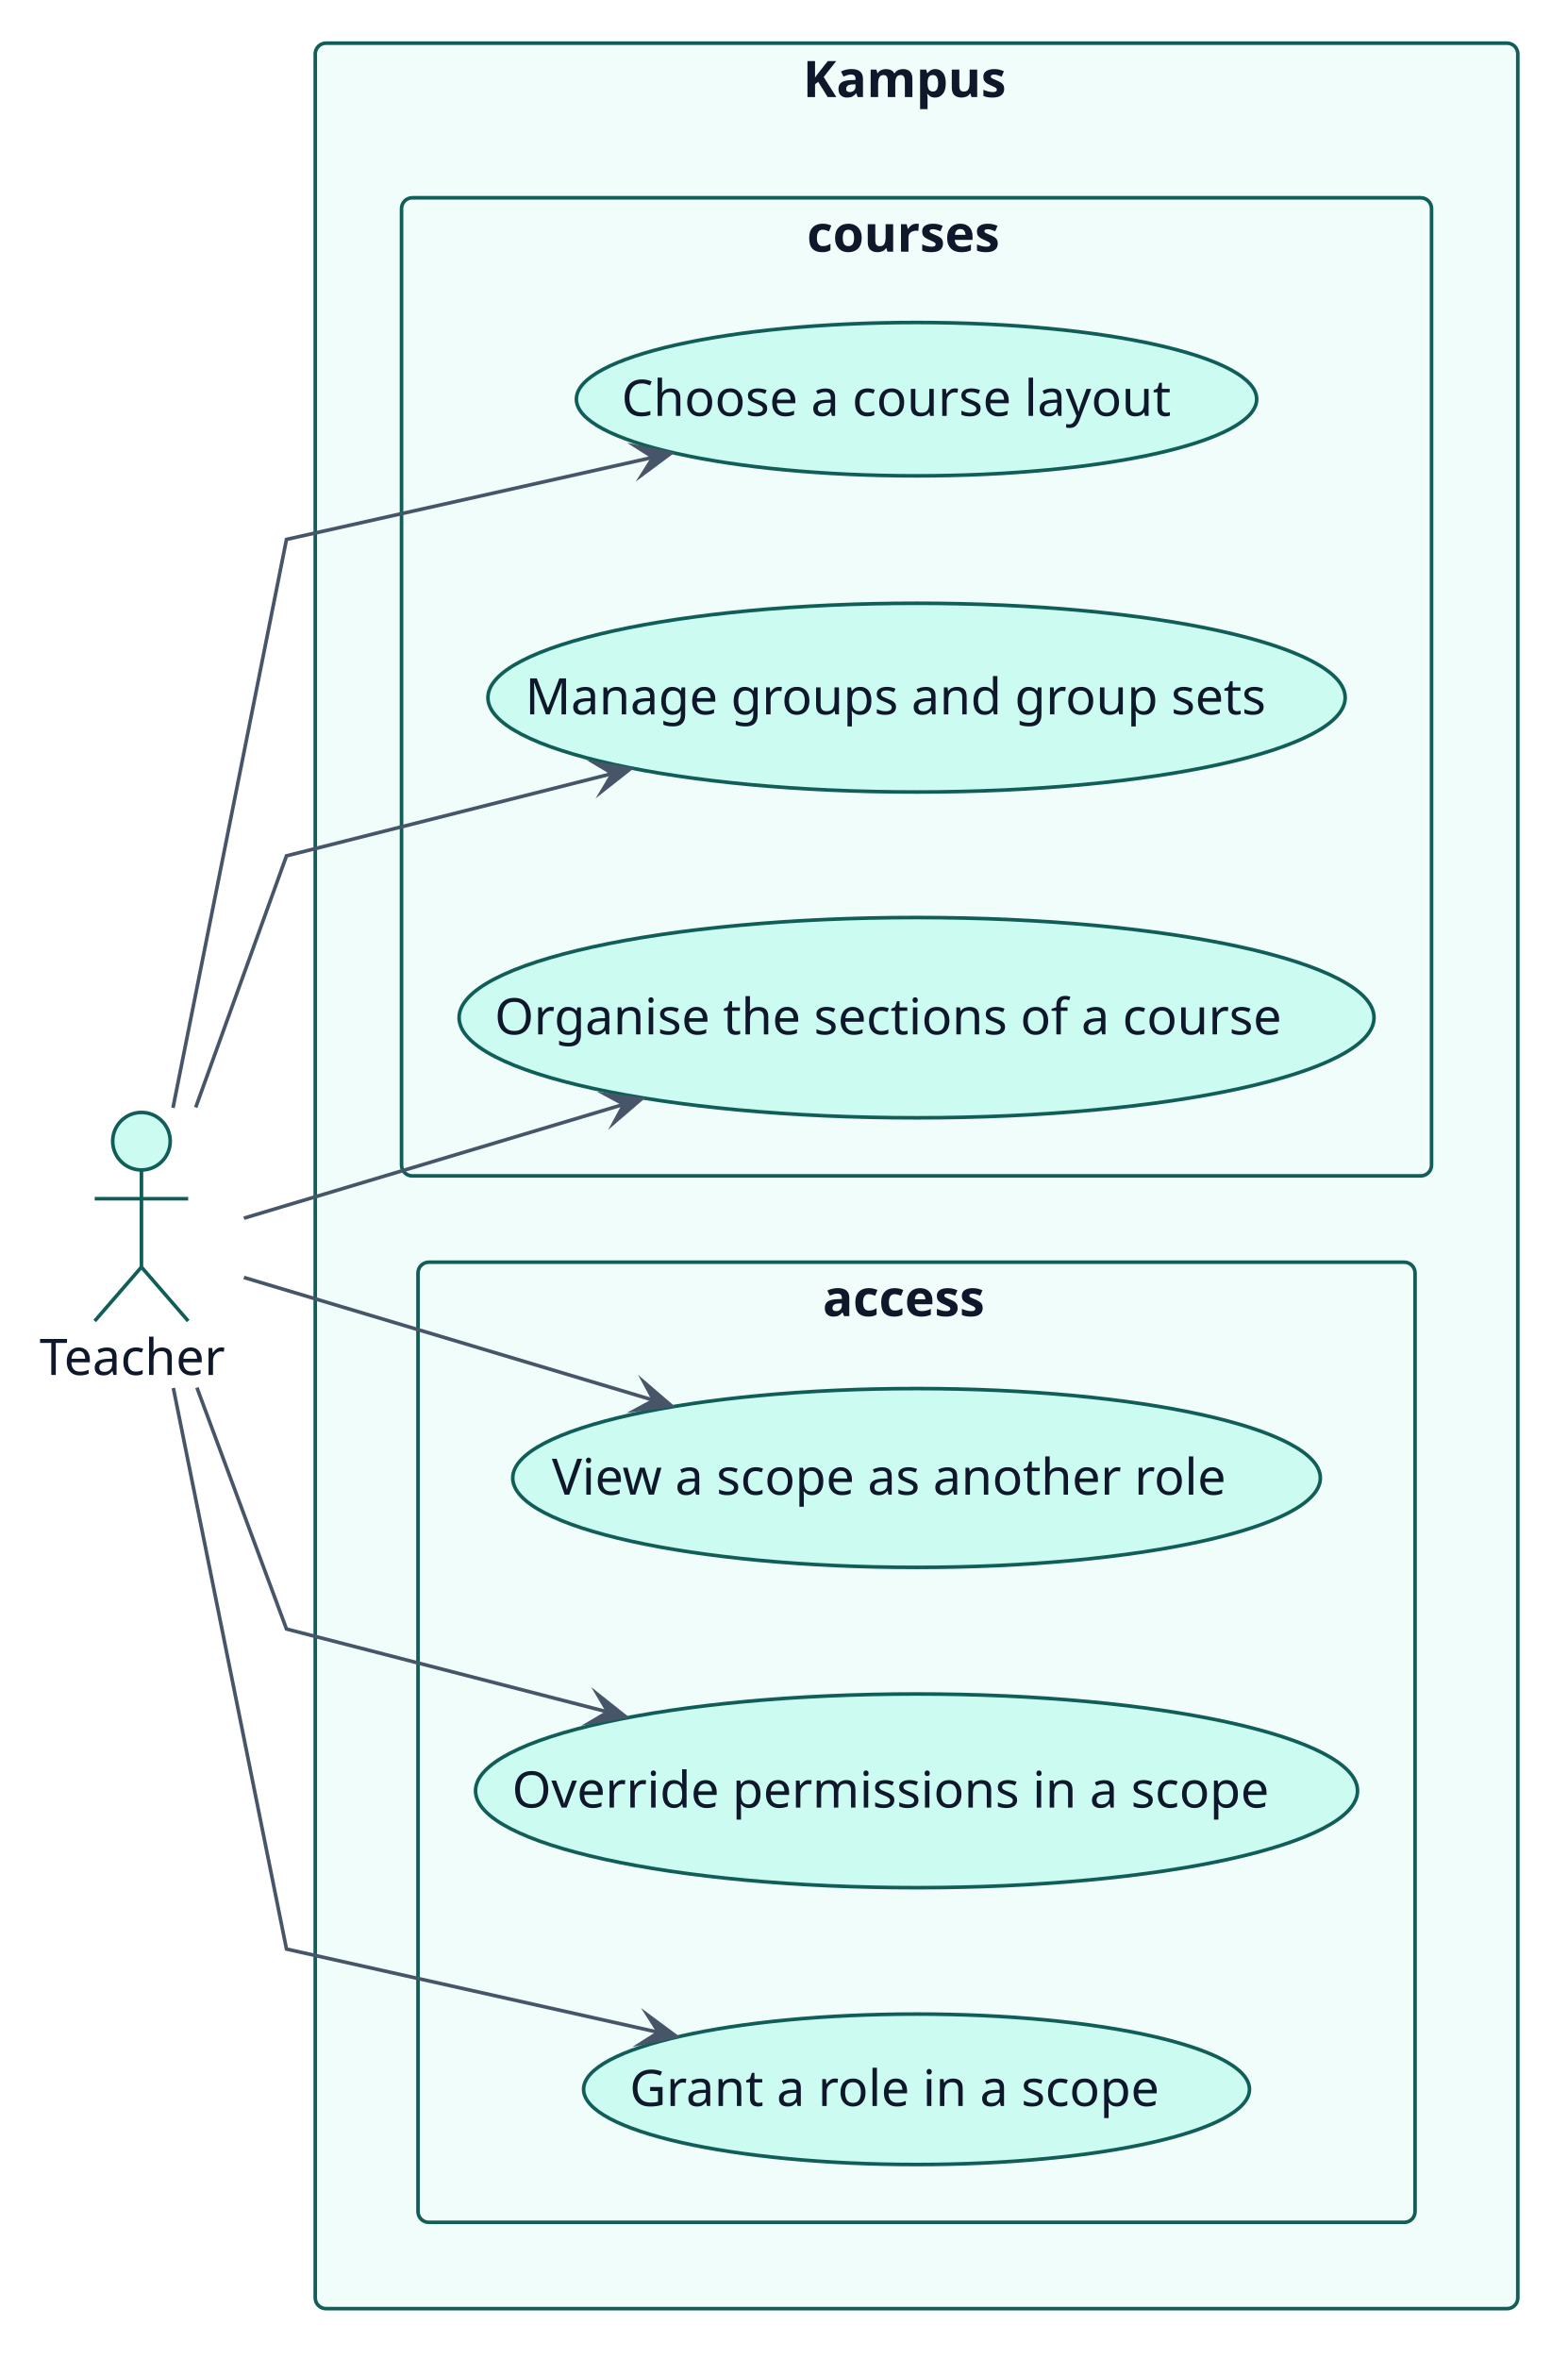
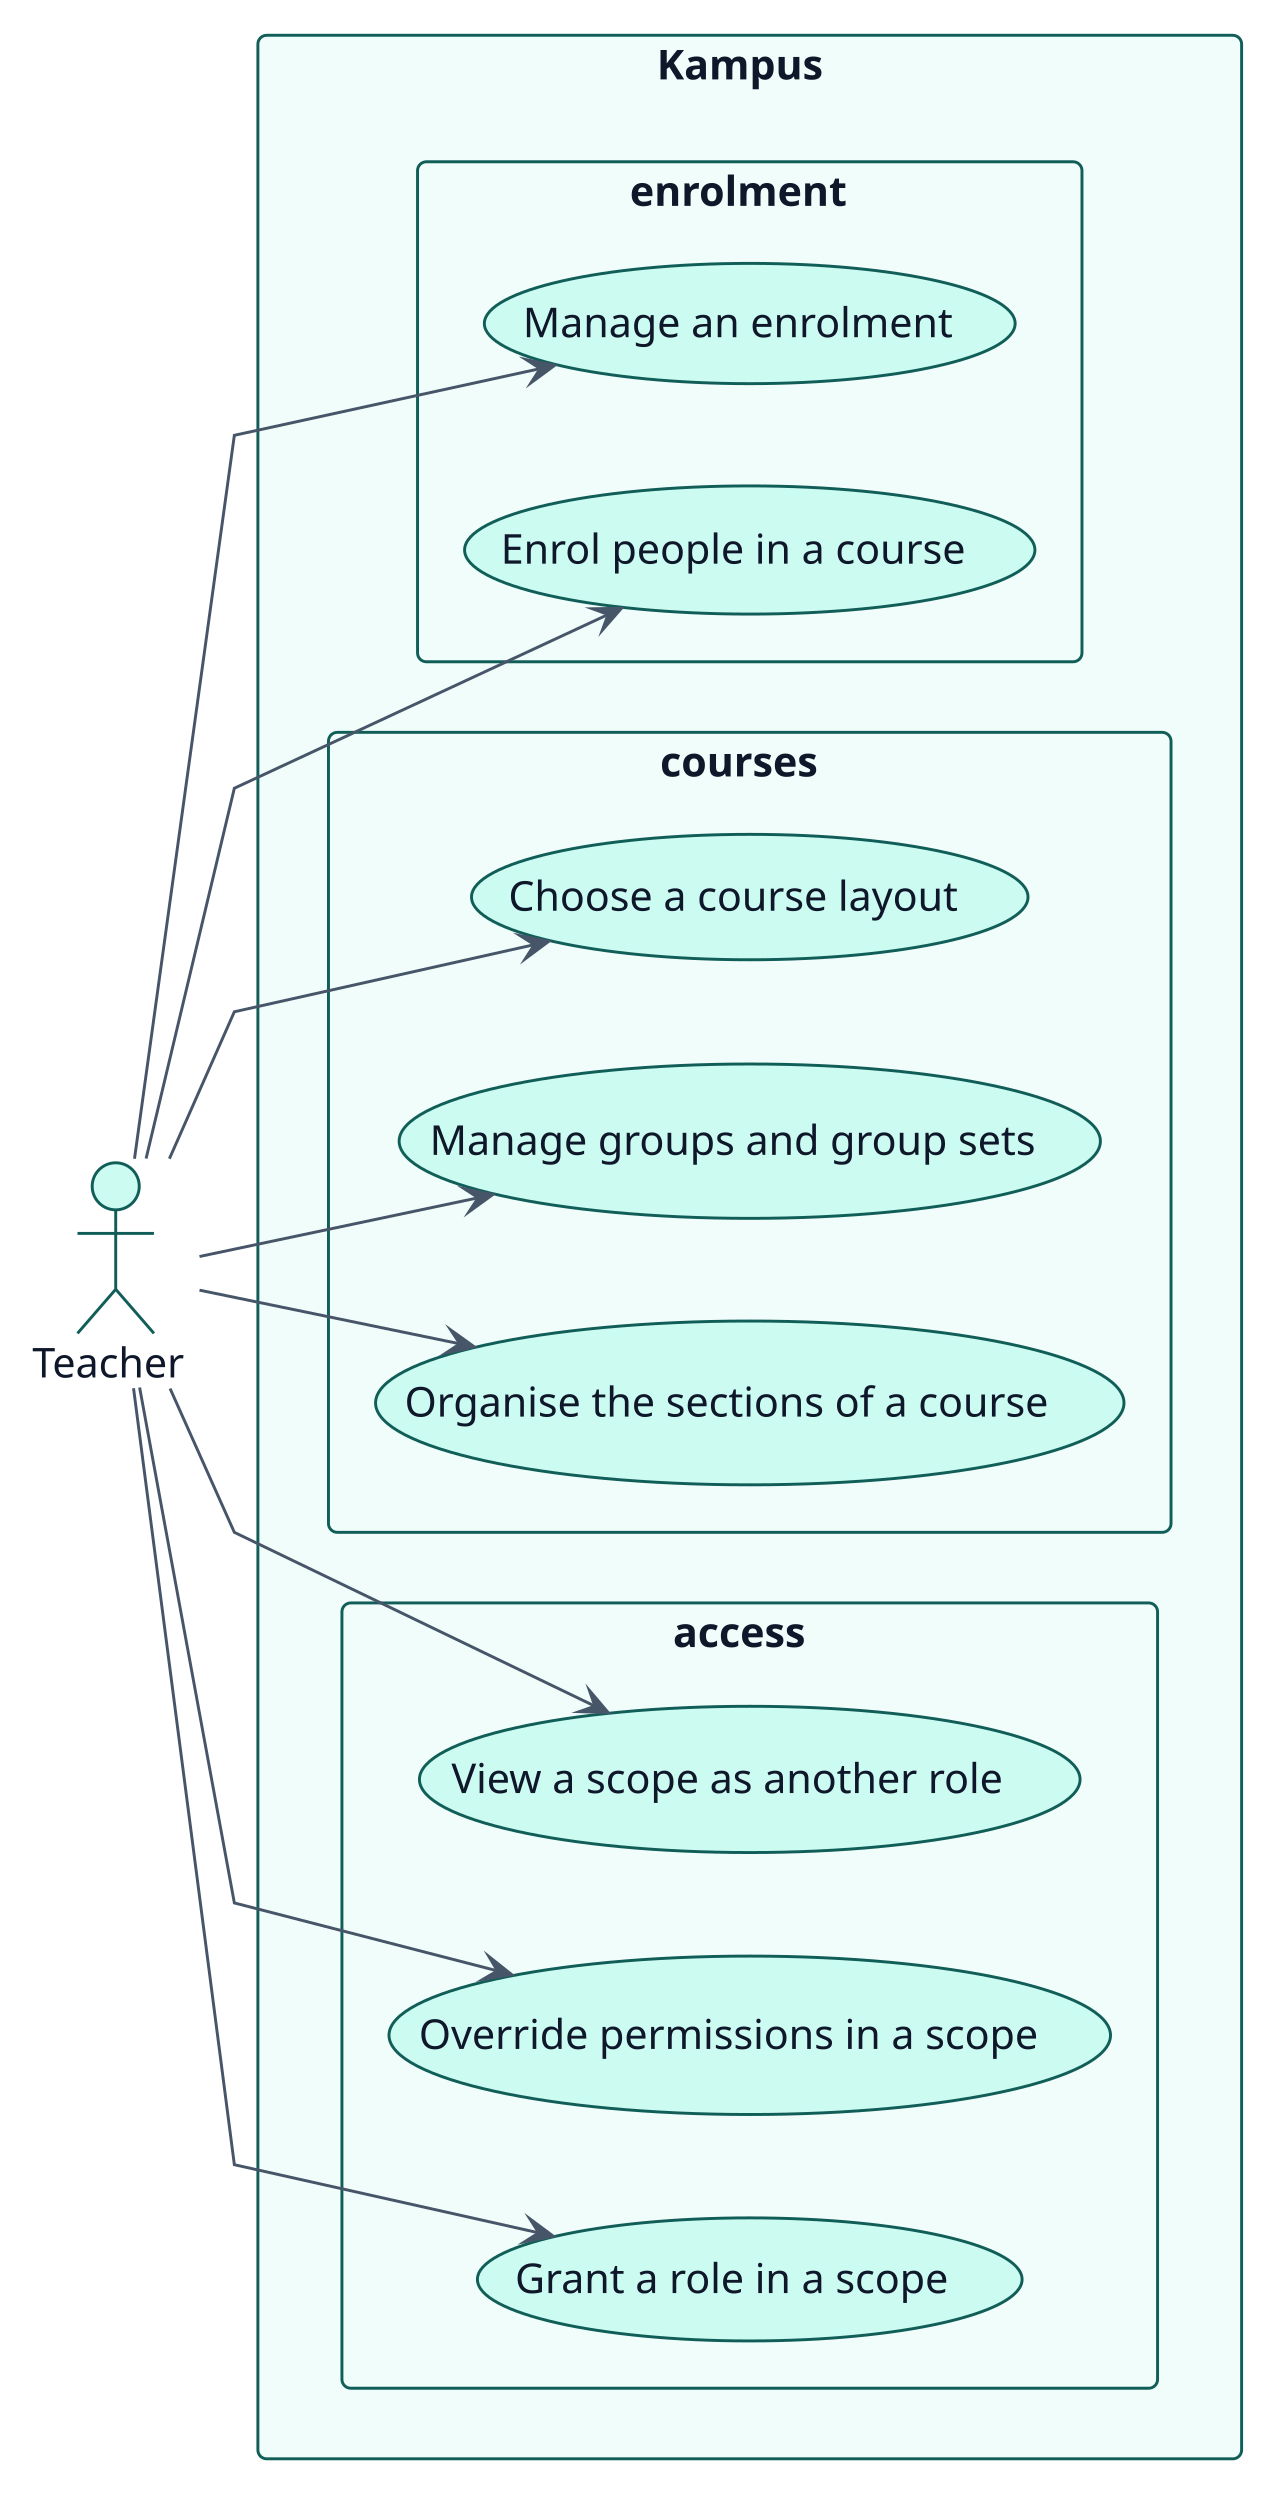
- <svg xmlns="http://www.w3.org/2000/svg" version="1.1" data-diagram-type="DESCRIPTION" style="width:436px;height:656px;background:#FFFFFF;" width="436px" height="656px" viewBox="0 0 436 656" zoomAndPan="magnify" preserveAspectRatio="none" contentStyleType="text/css">
+ <svg xmlns="http://www.w3.org/2000/svg" version="1.1" data-diagram-type="DESCRIPTION" style="width:436px;height:850px;background:#FFFFFF;" width="436px" height="850px" viewBox="0 0 436 850" zoomAndPan="magnify" preserveAspectRatio="none" contentStyleType="text/css">
  <defs />
  <g font-family="sans-serif" lengthAdjust="spacing">
    <g class="cluster" data-qualified-name="Kampus" id="ent0002" data-source-line="111">
-       <rect x="87.68" y="12" width="334.47" height="630" fill="#F0FDFA" style="stroke:#115E59;stroke-width:1;" rx="3" ry="3" />
+       <rect x="87.68" y="12" width="334.47" height="824" fill="#F0FDFA" style="stroke:#115E59;stroke-width:1;" rx="3" ry="3" />
      <text x="223.312" y="26.995" fill="#0F172A" font-size="14" textLength="63.205" font-weight="700" font-family="Verdana">Kampus</text>
    </g>
    <g class="cluster" data-qualified-name="Kampus.access" id="ent0003" data-source-line="112">
-       <rect x="116.26" y="351" width="277.31" height="267" fill="#F0FDFA" style="stroke:#115E59;stroke-width:1;" rx="3" ry="3" />
-       <text x="228.812" y="365.995" fill="#0F172A" font-size="14" textLength="52.206" font-weight="700" font-family="Verdana">access</text>
+       <rect x="116.26" y="545" width="277.31" height="267" fill="#F0FDFA" style="stroke:#115E59;stroke-width:1;" rx="3" ry="3" />
+       <text x="228.812" y="559.995" fill="#0F172A" font-size="14" textLength="52.206" font-weight="700" font-family="Verdana">access</text>
    </g>
    <g class="cluster" data-qualified-name="Kampus.courses" id="ent0007" data-source-line="117">
-       <rect x="111.68" y="55" width="286.47" height="272" fill="#F0FDFA" style="stroke:#115E59;stroke-width:1;" rx="3" ry="3" />
-       <text x="224.44" y="69.995" fill="#0F172A" font-size="14" textLength="60.949" font-weight="700" font-family="Verdana">courses</text>
+       <rect x="111.68" y="249" width="286.47" height="272" fill="#F0FDFA" style="stroke:#115E59;stroke-width:1;" rx="3" ry="3" />
+       <text x="224.44" y="263.995" fill="#0F172A" font-size="14" textLength="60.949" font-weight="700" font-family="Verdana">courses</text>
+     </g>
+     <g class="cluster" data-qualified-name="Kampus.enrolment" id="ent0011" data-source-line="122">
+       <rect x="141.96" y="55" width="225.91" height="170" fill="#F0FDFA" style="stroke:#115E59;stroke-width:1;" rx="3" ry="3" />
+       <text x="214.152" y="69.995" fill="#0F172A" font-size="14" textLength="81.525" font-weight="700" font-family="Verdana">enrolment</text>
    </g>
    <g class="entity" data-qualified-name="Kampus.access.UC_grantRole" id="ent0004" data-source-line="113">
-       <ellipse cx="254.918" cy="581" rx="92.598" ry="20.92" fill="#CCFBF1" style="stroke:#115E59;stroke-width:1;" />
-       <text x="175.119" y="585.648" fill="#0F172A" font-size="14" textLength="159.599" font-family="Verdana">Grant a role in a scope</text>
+       <ellipse cx="254.918" cy="775" rx="92.598" ry="20.92" fill="#CCFBF1" style="stroke:#115E59;stroke-width:1;" />
+       <text x="175.119" y="779.648" fill="#0F172A" font-size="14" textLength="159.599" font-family="Verdana">Grant a role in a scope</text>
    </g>
    <g class="entity" data-qualified-name="Kampus.access.UC_overridePermission" id="ent0005" data-source-line="114">
-       <ellipse cx="254.916" cy="498.001" rx="122.656" ry="26.931" fill="#CCFBF1" style="stroke:#115E59;stroke-width:1;" />
-       <text x="142.41" y="502.65" fill="#0F172A" font-size="14" textLength="225.012" font-family="Verdana">Override permissions in a scope</text>
+       <ellipse cx="254.916" cy="692.001" rx="122.656" ry="26.931" fill="#CCFBF1" style="stroke:#115E59;stroke-width:1;" />
+       <text x="142.41" y="696.65" fill="#0F172A" font-size="14" textLength="225.012" font-family="Verdana">Override permissions in a scope</text>
    </g>
    <g class="entity" data-qualified-name="Kampus.access.UC_viewAsRole" id="ent0006" data-source-line="115">
-       <ellipse cx="254.918" cy="411.002" rx="112.308" ry="24.862" fill="#CCFBF1" style="stroke:#115E59;stroke-width:1;" />
-       <text x="153.487" y="415.65" fill="#0F172A" font-size="14" textLength="202.863" font-family="Verdana">View a scope as another role</text>
+       <ellipse cx="254.918" cy="605.002" rx="112.308" ry="24.862" fill="#CCFBF1" style="stroke:#115E59;stroke-width:1;" />
+       <text x="153.487" y="609.65" fill="#0F172A" font-size="14" textLength="202.863" font-family="Verdana">View a scope as another role</text>
    </g>
    <g class="entity" data-qualified-name="Kampus.courses.UC_organiseSections" id="ent0008" data-source-line="118">
-       <ellipse cx="254.923" cy="282.997" rx="127.233" ry="27.847" fill="#CCFBF1" style="stroke:#115E59;stroke-width:1;" />
-       <text x="137.561" y="287.645" fill="#0F172A" font-size="14" textLength="234.726" font-family="Verdana">Organise the sections of a course</text>
+       <ellipse cx="254.923" cy="476.997" rx="127.233" ry="27.847" fill="#CCFBF1" style="stroke:#115E59;stroke-width:1;" />
+       <text x="137.561" y="481.645" fill="#0F172A" font-size="14" textLength="234.726" font-family="Verdana">Organise the sections of a course</text>
    </g>
    <g class="entity" data-qualified-name="Kampus.courses.UC_manageGroups" id="ent0009" data-source-line="119">
-       <ellipse cx="254.921" cy="194.002" rx="119.211" ry="26.242" fill="#CCFBF1" style="stroke:#115E59;stroke-width:1;" />
-       <text x="146.086" y="198.651" fill="#0F172A" font-size="14" textLength="217.67" font-family="Verdana">Manage groups and group sets</text>
+       <ellipse cx="254.921" cy="388.002" rx="119.211" ry="26.242" fill="#CCFBF1" style="stroke:#115E59;stroke-width:1;" />
+       <text x="146.086" y="392.651" fill="#0F172A" font-size="14" textLength="217.67" font-family="Verdana">Manage groups and group sets</text>
    </g>
    <g class="entity" data-qualified-name="Kampus.courses.UC_chooseCourseLayout" id="ent0010" data-source-line="120">
-       <ellipse cx="254.917" cy="111.001" rx="94.607" ry="21.321" fill="#CCFBF1" style="stroke:#115E59;stroke-width:1;" />
-       <text x="172.869" y="115.65" fill="#0F172A" font-size="14" textLength="164.097" font-family="Verdana">Choose a course layout</text>
+       <ellipse cx="254.917" cy="305.001" rx="94.607" ry="21.321" fill="#CCFBF1" style="stroke:#115E59;stroke-width:1;" />
+       <text x="172.869" y="309.65" fill="#0F172A" font-size="14" textLength="164.097" font-family="Verdana">Choose a course layout</text>
+     </g>
+     <g class="entity" data-qualified-name="Kampus.enrolment.UC_enrolPeople" id="ent0012" data-source-line="123">
+       <ellipse cx="254.916" cy="187.001" rx="96.956" ry="21.791" fill="#CCFBF1" style="stroke:#115E59;stroke-width:1;" />
+       <text x="170.253" y="191.65" fill="#0F172A" font-size="14" textLength="169.326" font-family="Verdana">Enrol people in a course</text>
+     </g>
+     <g class="entity" data-qualified-name="Kampus.enrolment.UC_manageEnrolment" id="ent0013" data-source-line="124">
+       <ellipse cx="254.915" cy="109.997" rx="90.235" ry="20.447" fill="#CCFBF1" style="stroke:#115E59;stroke-width:1;" />
+       <text x="177.779" y="114.645" fill="#0F172A" font-size="14" textLength="154.273" font-family="Verdana">Manage an enrolment</text>
    </g>
    <g class="entity" data-qualified-name="A_Teacher" id="ent0001" data-source-line="109">
-       <ellipse cx="39.342" cy="317.35" rx="8" ry="8" fill="#CCFBF1" style="stroke:#115E59;stroke-width:1;" />
-       <path d="M39.342,325.35 L39.342,352.35 M26.342,333.35 L52.342,333.35 M39.342,352.35 L26.342,367.35 M39.342,352.35 L52.342,367.35" style="stroke:#115E59;stroke-width:1;" fill="none" />
-       <text x="11" y="382.345" fill="#0F172A" font-size="14" textLength="56.684" font-family="Verdana">Teacher</text>
+       <ellipse cx="39.342" cy="403.35" rx="8" ry="8" fill="#CCFBF1" style="stroke:#115E59;stroke-width:1;" />
+       <path d="M39.342,411.35 L39.342,438.35 M26.342,419.35 L52.342,419.35 M39.342,438.35 L26.342,453.35 M39.342,438.35 L52.342,453.35" style="stroke:#115E59;stroke-width:1;" fill="none" />
+       <text x="11" y="468.345" fill="#0F172A" font-size="14" textLength="56.684" font-family="Verdana">Teacher</text>
    </g>
-     <g class="link" data-entity-1="ent0001" data-entity-2="ent0004" id="lnk11" data-source-line="124" data-link-type="dependency">
-       <path d="M48.21,385.99 C59.69,442.9 79.68,542 79.68,542 C79.68,542 133.831,554.117 183.171,565.167" style="stroke:#475569;stroke-width:1;" fill="none" id="A_Teacher-to-UC_grantRole" />
-       <polygon points="188.05,566.26,180.142,560.39,183.171,565.167,178.393,568.196,188.05,566.26" fill="#475569" style="stroke:#475569;stroke-width:1;stroke-linejoin:miter;stroke-miterlimit:10;" />
+     <g class="link" data-entity-1="ent0001" data-entity-2="ent0004" id="lnk14" data-source-line="128" data-link-type="dependency">
+       <path d="M45.4,471.99 C56.03,553.83 79.68,736 79.68,736 C79.68,736 133.831,748.117 183.171,759.167" style="stroke:#475569;stroke-width:1;" fill="none" id="A_Teacher-to-UC_grantRole" />
+       <polygon points="188.05,760.26,180.142,754.39,183.171,759.167,178.393,762.196,188.05,760.26" fill="#475569" style="stroke:#475569;stroke-width:1;stroke-linejoin:miter;stroke-miterlimit:10;" />
    </g>
-     <g class="link" data-entity-1="ent0001" data-entity-2="ent0005" id="lnk12" data-source-line="125" data-link-type="dependency">
-       <path d="M54.77,385.87 C66,416.12 79.68,453 79.68,453 C79.68,453 123.299,464.26 169.099,476.09" style="stroke:#475569;stroke-width:1;" fill="none" id="A_Teacher-to-UC_overridePermission" />
-       <polygon points="173.94,477.34,166.226,471.216,169.099,476.09,164.226,478.962,173.94,477.34" fill="#475569" style="stroke:#475569;stroke-width:1;stroke-linejoin:miter;stroke-miterlimit:10;" />
+     <g class="link" data-entity-1="ent0001" data-entity-2="ent0005" id="lnk15" data-source-line="129" data-link-type="dependency">
+       <path d="M47.47,471.75 C58.8,533.42 79.68,647 79.68,647 C79.68,647 123.299,658.26 169.099,670.09" style="stroke:#475569;stroke-width:1;" fill="none" id="A_Teacher-to-UC_overridePermission" />
+       <polygon points="173.94,671.34,166.226,665.216,169.099,670.09,164.226,672.962,173.94,671.34" fill="#475569" style="stroke:#475569;stroke-width:1;stroke-linejoin:miter;stroke-miterlimit:10;" />
    </g>
-     <g class="link" data-entity-1="ent0001" data-entity-2="ent0006" id="lnk13" data-source-line="126" data-link-type="dependency">
-       <path d="M67.83,355.24 C97.68,364.18 141.69,377.376 181.83,389.396" style="stroke:#475569;stroke-width:1;" fill="none" id="A_Teacher-to-UC_viewAsRole" />
-       <polygon points="186.62,390.83,179.146,384.416,181.83,389.396,176.851,392.08,186.62,390.83" fill="#475569" style="stroke:#475569;stroke-width:1;stroke-linejoin:miter;stroke-miterlimit:10;" />
+     <g class="link" data-entity-1="ent0001" data-entity-2="ent0006" id="lnk16" data-source-line="130" data-link-type="dependency">
+       <path d="M57.83,472.11 C68.33,495.61 79.68,521 79.68,521 C79.68,521 150.666,555.218 202.266,580.098" style="stroke:#475569;stroke-width:1;" fill="none" id="A_Teacher-to-UC_viewAsRole" />
+       <polygon points="206.77,582.27,200.4,574.758,202.266,580.098,196.926,581.964,206.77,582.27" fill="#475569" style="stroke:#475569;stroke-width:1;stroke-linejoin:miter;stroke-miterlimit:10;" />
    </g>
-     <g class="link" data-entity-1="ent0001" data-entity-2="ent0008" id="lnk14" data-source-line="127" data-link-type="dependency">
-       <path d="M67.83,338.76 C95.65,330.43 135.15,318.585 173.54,307.085" style="stroke:#475569;stroke-width:1;" fill="none" id="A_Teacher-to-UC_organiseSections" />
-       <polygon points="178.33,305.65,168.561,304.401,173.54,307.085,170.856,312.064,178.33,305.65" fill="#475569" style="stroke:#475569;stroke-width:1;stroke-linejoin:miter;stroke-miterlimit:10;" />
+     <g class="link" data-entity-1="ent0001" data-entity-2="ent0008" id="lnk17" data-source-line="131" data-link-type="dependency">
+       <path d="M67.83,438.66 C91.6,443.56 122.483,449.921 156.343,456.901" style="stroke:#475569;stroke-width:1;" fill="none" id="A_Teacher-to-UC_organiseSections" />
+       <polygon points="161.24,457.91,153.233,452.175,156.343,456.901,151.618,460.011,161.24,457.91" fill="#475569" style="stroke:#475569;stroke-width:1;stroke-linejoin:miter;stroke-miterlimit:10;" />
    </g>
-     <g class="link" data-entity-1="ent0001" data-entity-2="ent0009" id="lnk15" data-source-line="128" data-link-type="dependency">
-       <path d="M54.43,307.96 C65.72,276.68 79.68,238 79.68,238 C79.68,238 124.192,226.764 170.362,215.104" style="stroke:#475569;stroke-width:1;" fill="none" id="A_Teacher-to-UC_manageGroups" />
-       <polygon points="175.21,213.88,165.505,212.205,170.362,215.104,167.463,219.962,175.21,213.88" fill="#475569" style="stroke:#475569;stroke-width:1;stroke-linejoin:miter;stroke-miterlimit:10;" />
+     <g class="link" data-entity-1="ent0001" data-entity-2="ent0009" id="lnk18" data-source-line="132" data-link-type="dependency">
+       <path d="M67.83,427.21 C93.06,421.89 126.947,414.751 162.577,407.241" style="stroke:#475569;stroke-width:1;" fill="none" id="A_Teacher-to-UC_manageGroups" />
+       <polygon points="167.47,406.21,157.839,404.152,162.577,407.241,159.488,411.98,167.47,406.21" fill="#475569" style="stroke:#475569;stroke-width:1;stroke-linejoin:miter;stroke-miterlimit:10;" />
    </g>
-     <g class="link" data-entity-1="ent0001" data-entity-2="ent0010" id="lnk16" data-source-line="129" data-link-type="dependency">
-       <path d="M48.11,308.08 C59.58,250.67 79.68,150 79.68,150 C79.68,150 132.641,138.142 181.671,127.172" style="stroke:#475569;stroke-width:1;" fill="none" id="A_Teacher-to-UC_chooseCourseLayout" />
-       <polygon points="186.55,126.08,176.894,124.142,181.671,127.172,178.641,131.949,186.55,126.08" fill="#475569" style="stroke:#475569;stroke-width:1;stroke-linejoin:miter;stroke-miterlimit:10;" />
+     <g class="link" data-entity-1="ent0001" data-entity-2="ent0010" id="lnk19" data-source-line="133" data-link-type="dependency">
+       <path d="M57.6,393.96 C68.17,370.05 79.68,344 79.68,344 C79.68,344 132.641,332.142 181.671,321.172" style="stroke:#475569;stroke-width:1;" fill="none" id="A_Teacher-to-UC_chooseCourseLayout" />
+       <polygon points="186.55,320.08,176.894,318.142,181.671,321.172,178.641,325.949,186.55,320.08" fill="#475569" style="stroke:#475569;stroke-width:1;stroke-linejoin:miter;stroke-miterlimit:10;" />
+     </g>
+     <g class="link" data-entity-1="ent0001" data-entity-2="ent0012" id="lnk20" data-source-line="134" data-link-type="dependency">
+       <path d="M49.67,393.9 C61.3,345.1 79.68,268 79.68,268 C79.68,268 155.176,232.898 206.756,208.918" style="stroke:#475569;stroke-width:1;" fill="none" id="A_Teacher-to-UC_enrolPeople" />
+       <polygon points="211.29,206.81,201.443,206.977,206.756,208.918,204.815,214.231,211.29,206.81" fill="#475569" style="stroke:#475569;stroke-width:1;stroke-linejoin:miter;stroke-miterlimit:10;" />
+     </g>
+     <g class="link" data-entity-1="ent0001" data-entity-2="ent0013" id="lnk21" data-source-line="135" data-link-type="dependency">
+       <path d="M45.73,393.97 C56.5,315.92 79.68,148 79.68,148 C79.68,148 134.215,136.105 183.655,125.325" style="stroke:#475569;stroke-width:1;" fill="none" id="A_Teacher-to-UC_manageEnrolment" />
+       <polygon points="188.54,124.26,178.894,122.269,183.655,125.325,180.599,130.086,188.54,124.26" fill="#475569" style="stroke:#475569;stroke-width:1;stroke-linejoin:miter;stroke-miterlimit:10;" />
    </g>
  </g>
</svg>
